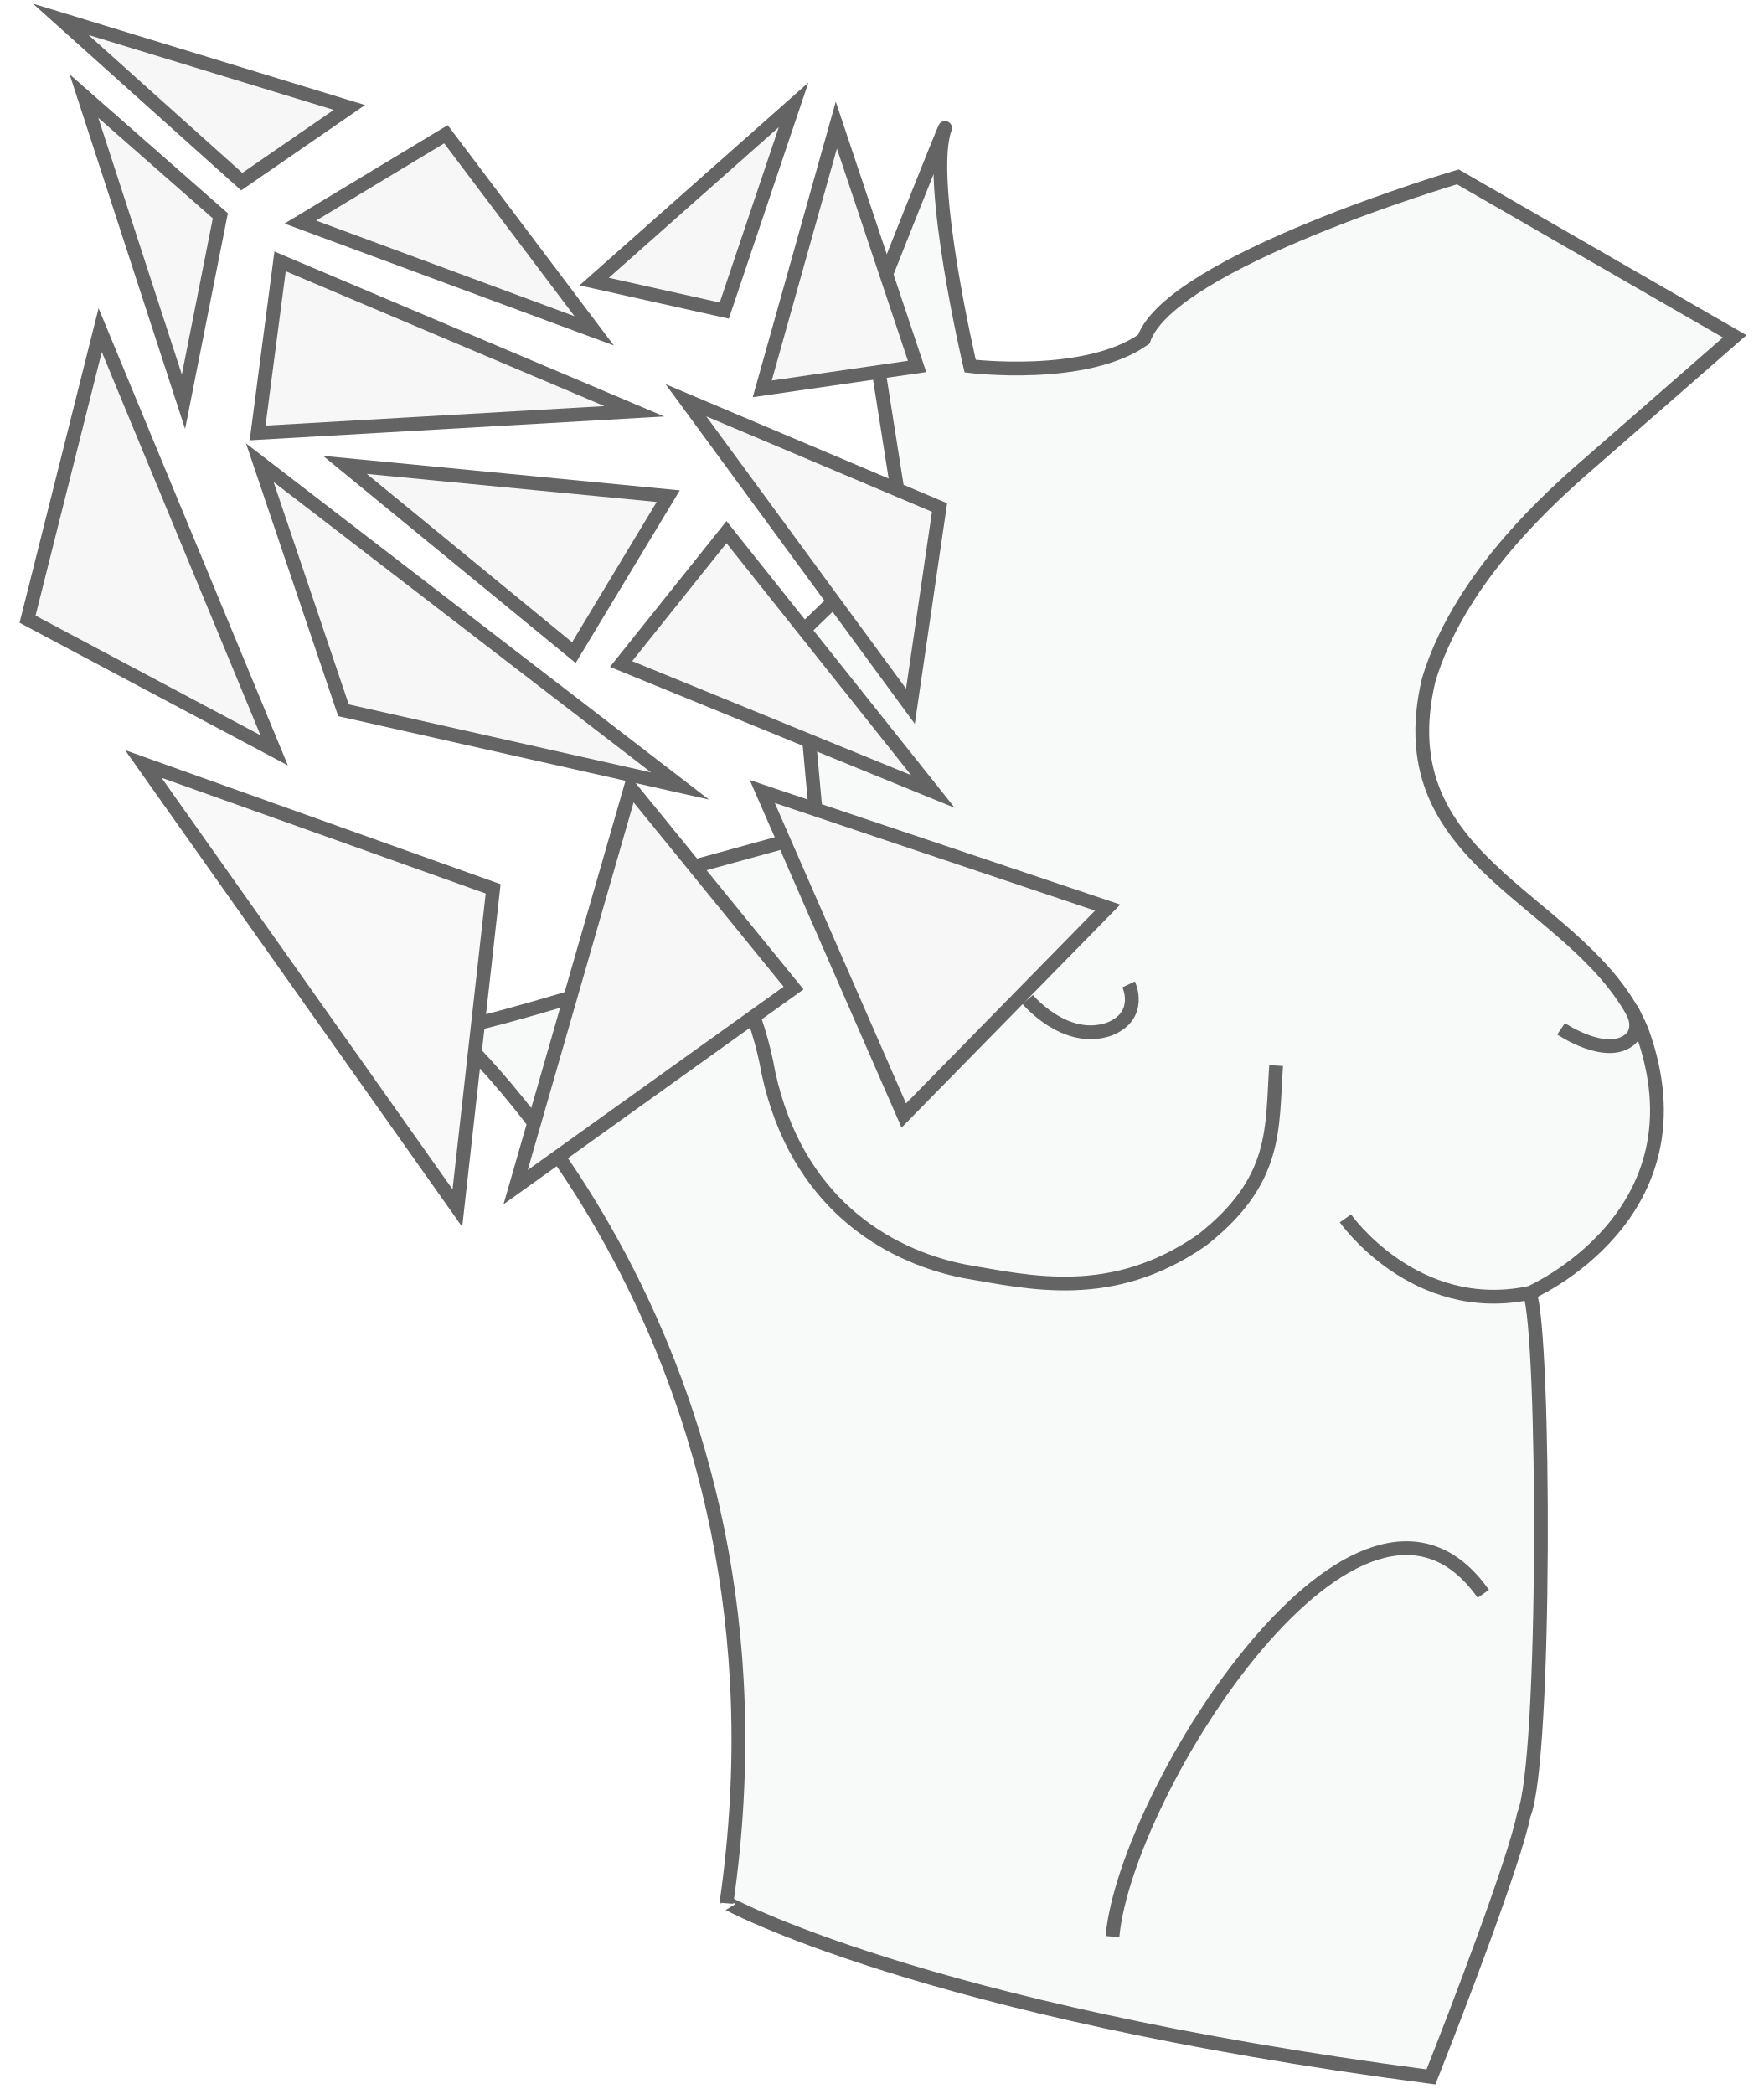
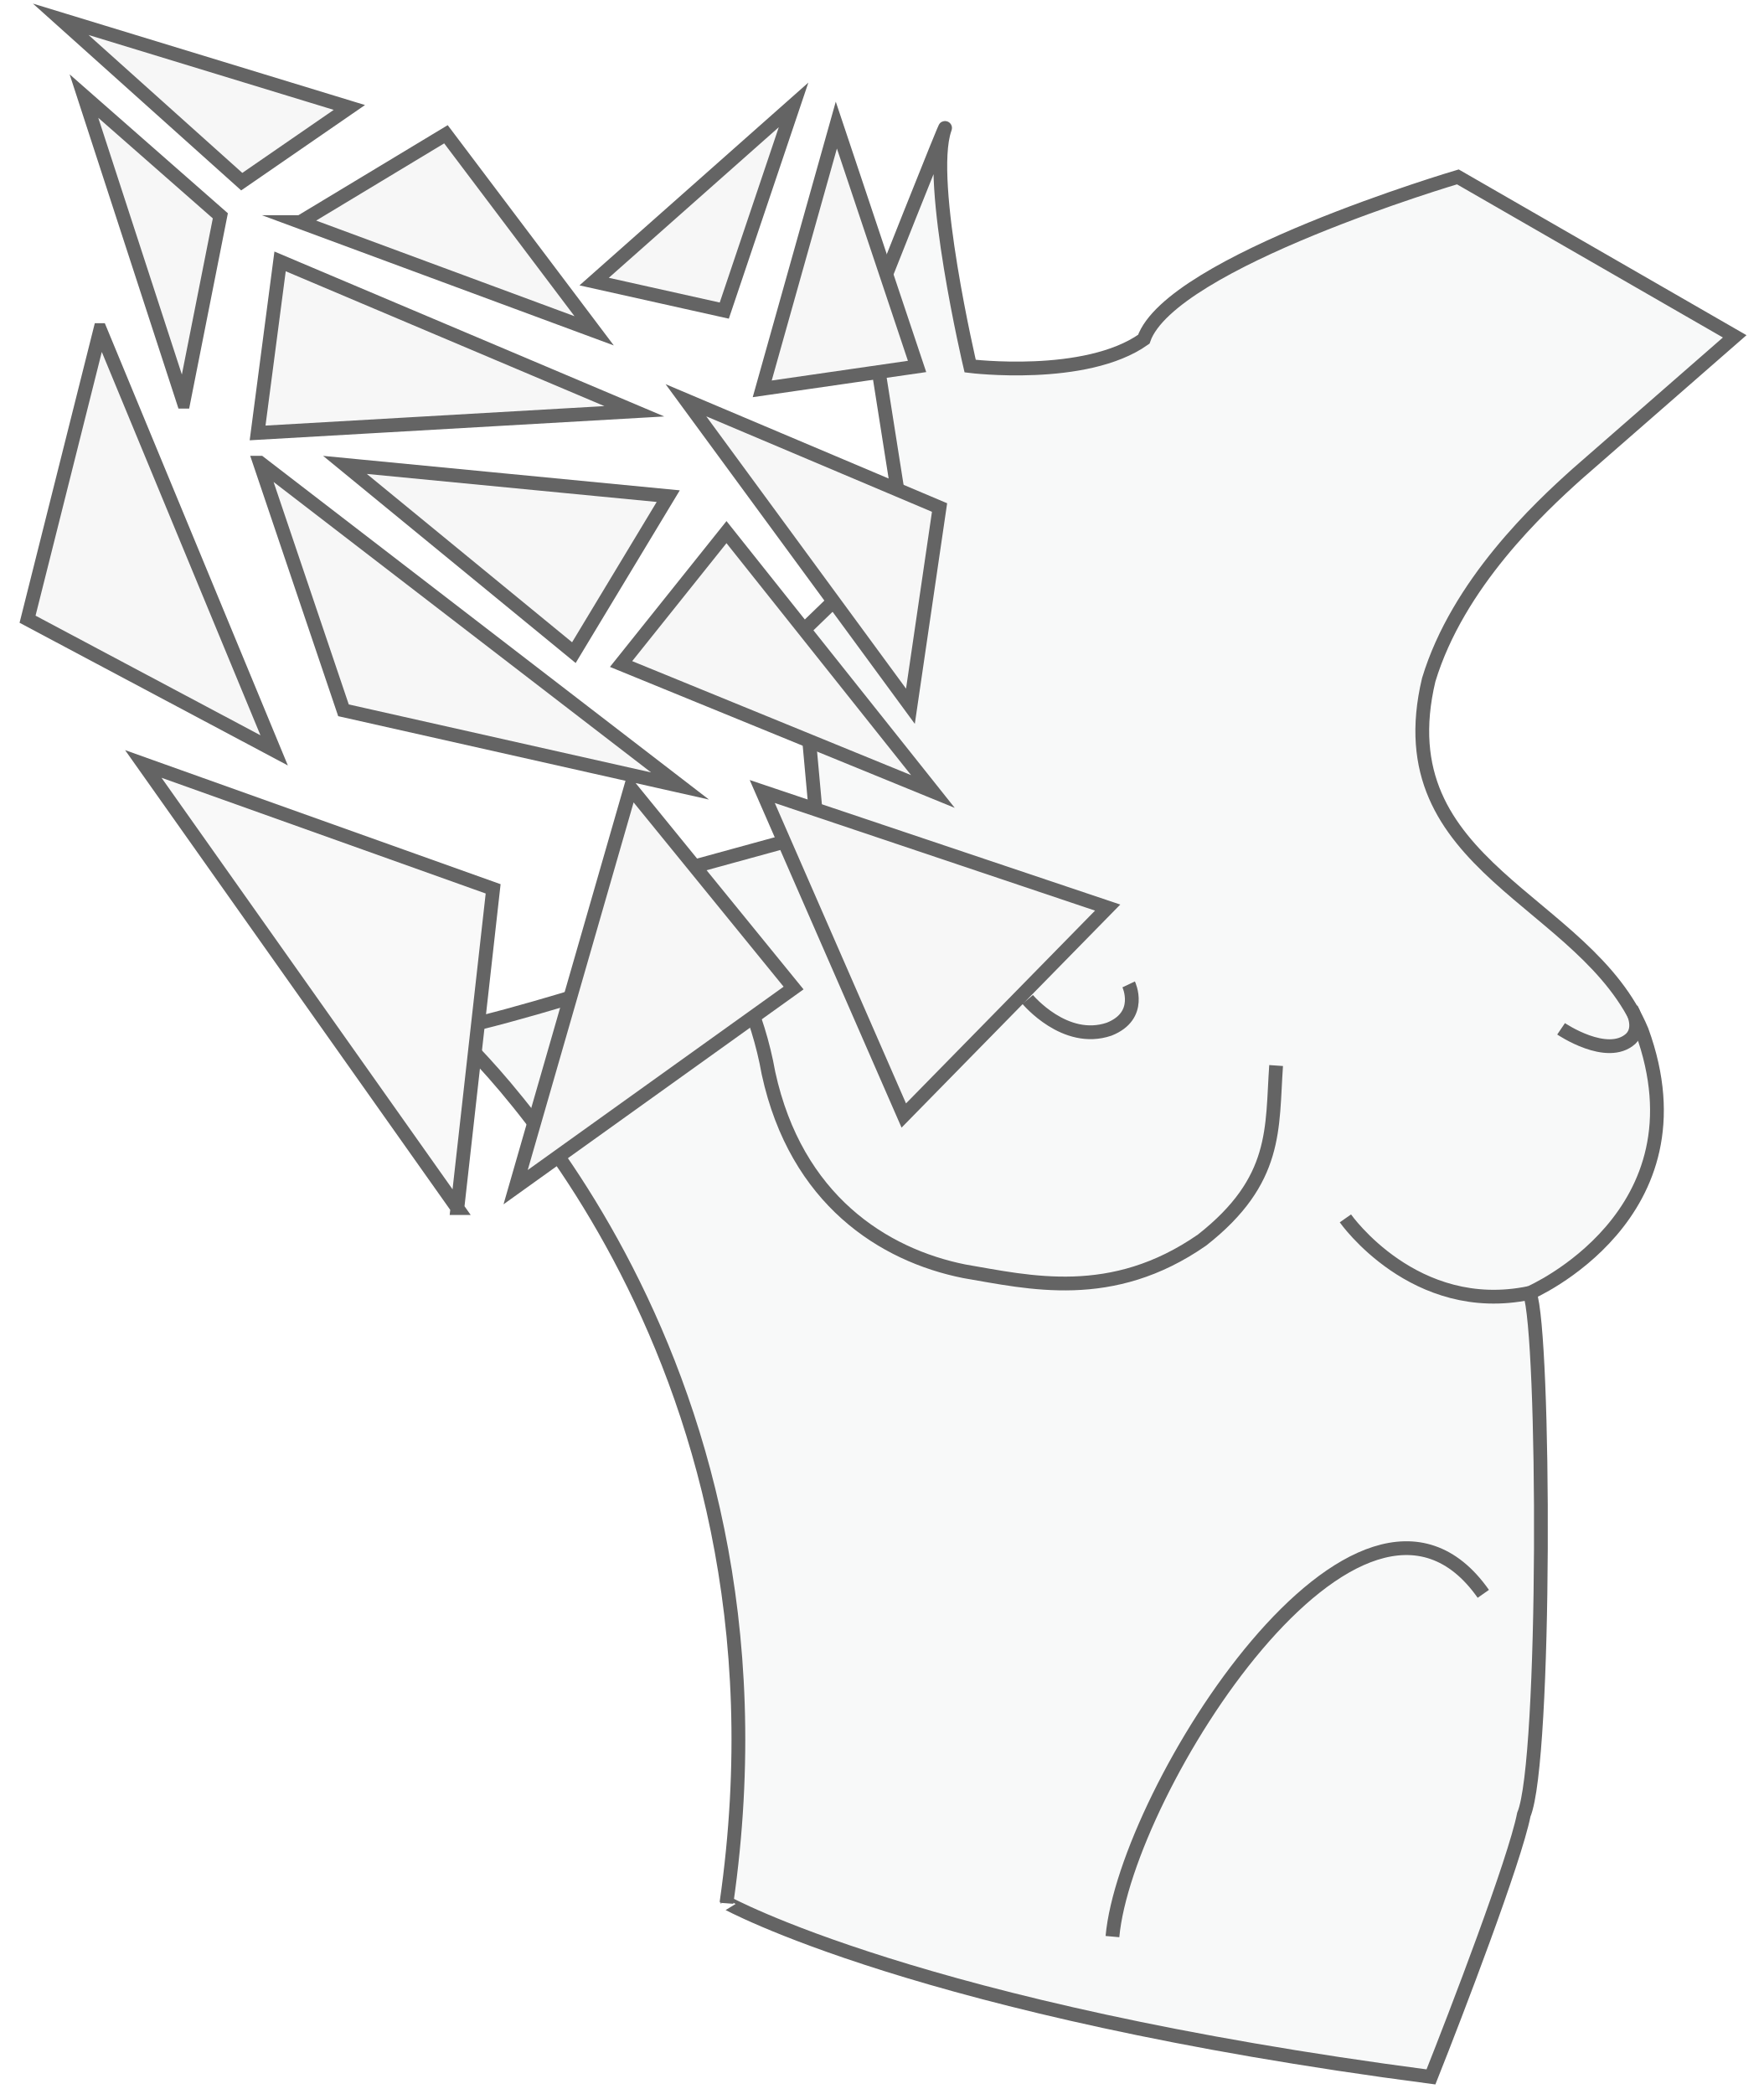
<svg xmlns="http://www.w3.org/2000/svg" width="64" height="76" viewBox="0 0 64 76" fill="none">
-   <path d="M51.935 75.38C52.858 73.06 54.972 67.54 55.306 65.86C56.122 63.914 56.069 48.394 55.52 46.927C55.52 46.927 62.036 44.114 59.587 37.407C57.581 32.593 50.222 31.527 51.854 24.673C52.911 21.18 55.881 18.42 57.233 17.207L62.959 12.207L52.911 6.42C52.911 6.42 42.489 9.5 41.512 12.313C39.398 13.807 35.211 13.287 35.211 13.287C35.211 13.287 33.632 6.58 34.287 4.687C34.528 3.98 31.571 11.447 31.571 11.447L32.816 19.34L29.016 23.02L29.672 30.22L24.28 31.7L22.527 35.633C22.527 35.633 18.915 36.82 16.373 37.367C16.373 37.367 29.297 48.727 26.367 69.06C26.367 69.047 33.311 72.94 51.935 75.38Z" fill="#F8F9F9" stroke="#646464" stroke-width="0.5" stroke-miterlimit="10" />
-   <path d="M48.831 44.22C48.831 44.22 51.333 47.794 55.507 46.927" stroke="#646464" stroke-width="0.5" stroke-miterlimit="10" />
-   <path d="M24.24 31.86C24.24 31.86 27.103 34.514 27.892 38.953C28.896 43.553 32.067 45.553 34.997 46.14C37.351 46.54 40.348 47.287 43.626 45.007C46.396 42.834 46.155 40.953 46.316 38.673" stroke="#646464" stroke-width="0.5" stroke-miterlimit="10" />
-   <path d="M53.835 57.847C49.379 51.514 40.857 64.994 40.375 70.287" stroke="#646464" stroke-width="0.5" stroke-miterlimit="10" />
-   <path d="M37.298 36.273C37.298 36.273 38.649 37.9 40.255 37.353C41.499 36.86 40.964 35.727 40.964 35.727" stroke="#646464" stroke-width="0.5" stroke-miterlimit="10" />
-   <path d="M56.658 37.34C56.658 37.34 58.33 38.474 59.186 37.7C59.614 37.287 59.213 36.62 59.213 36.62" stroke="#646464" stroke-width="0.5" stroke-miterlimit="10" />
-   <path d="M22.888 28.594L18.714 43.087L28.802 35.86L22.888 28.594Z" fill="#F7F7F7" stroke="#646464" stroke-width="0.5" stroke-miterlimit="10" />
-   <path d="M9.429 16.793L12.466 25.78L24.681 28.527L9.429 16.793Z" fill="#F7F7F7" stroke="#646464" stroke-width="0.5" stroke-miterlimit="10" />
-   <path d="M16.6 43.847L17.898 32.26L5.201 27.727L16.6 43.847Z" fill="#F9F9F9" stroke="#646464" stroke-width="0.5" stroke-miterlimit="10" />
-   <path d="M32.802 40.487L40.201 32.94L27.665 28.727L32.802 40.487Z" fill="#F7F7F7" stroke="#646464" stroke-width="0.5" stroke-miterlimit="10" />
-   <path d="M10.165 9.487L9.349 15.713L23.022 14.927L10.165 9.487Z" fill="#F7F7F7" stroke="#646464" stroke-width="0.5" stroke-miterlimit="10" />
-   <path d="M26.367 19.313L22.541 24.1L33.859 28.727L26.367 19.313Z" fill="#F7F7F7" stroke="#646464" stroke-width="0.5" stroke-miterlimit="10" />
-   <path d="M12.52 16.873L20.828 23.687L24.253 18.007L12.52 16.873Z" fill="#F7F7F7" stroke="#646464" stroke-width="0.5" stroke-miterlimit="10" />
-   <path d="M3.636 11.98L1 22.474L9.951 27.233L3.636 11.98Z" fill="#F7F7F7" stroke="#646464" stroke-width="0.5" stroke-miterlimit="10" />
-   <path d="M6.659 14.58L7.997 7.833L3.047 3.487L6.659 14.58Z" fill="#F7F7F7" stroke="#646464" stroke-width="0.5" stroke-miterlimit="10" />
-   <path d="M30.354 4.54L27.665 14.113L33.284 13.3L30.354 4.54Z" fill="#F7F7F7" stroke="#646464" stroke-width="0.5" stroke-miterlimit="10" />
-   <path d="M33.043 25.633L34.1 18.42L24.895 14.527L33.043 25.633Z" fill="#F7F7F7" stroke="#646464" stroke-width="0.5" stroke-miterlimit="10" />
-   <path d="M12.68 3.9L2.204 0.7L8.773 6.593L12.68 3.9Z" fill="#F7F7F7" stroke="#646464" stroke-width="0.5" stroke-miterlimit="10" />
-   <path d="M21.564 10.22L26.287 11.273L28.802 3.807L21.564 10.22Z" fill="#F7F7F7" stroke="#646464" stroke-width="0.5" stroke-miterlimit="10" />
-   <path d="M10.9 8.06L21.564 12.007L16.185 4.873L10.9 8.06Z" fill="#F7F7F7" stroke="#646464" stroke-width="0.5" stroke-miterlimit="10" />
+   <path d="M51.935 75.38c.923-2.32 3.037-7.84 3.371-9.52.816-1.946.763-17.466.214-18.933 0 0 6.516-2.813 4.067-9.52-2.006-4.813-9.365-5.88-7.733-12.734 1.057-3.493 4.027-6.253 5.379-7.466l5.726-5L52.911 6.42S42.49 9.5 41.512 12.313c-2.114 1.494-6.301.974-6.301.974s-1.58-6.707-.924-8.6c.241-.707-2.716 6.76-2.716 6.76l1.245 7.893-3.8 3.68.656 7.2-5.392 1.48-1.753 3.933s-3.612 1.187-6.154 1.734c0 0 12.924 11.36 9.994 31.693 0-.013 6.944 3.88 25.568 6.32z" fill="#F8F9F9" stroke="#646464" stroke-width=".5" stroke-miterlimit="10" />
+   <path d="M48.83 44.22s2.503 3.574 6.677 2.707M24.24 31.86s2.863 2.654 3.652 7.093c1.004 4.6 4.175 6.6 7.105 7.187 2.354.4 5.351 1.147 8.63-1.133 2.769-2.173 2.528-4.053 2.688-6.334m7.52 19.174c-4.456-6.333-12.978 7.147-13.46 12.44" stroke="#646464" stroke-width=".5" stroke-miterlimit="10" />
+   <path d="M37.298 36.273s1.351 1.627 2.957 1.08c1.244-.493.709-1.626.709-1.626m15.694 1.613s1.672 1.134 2.528.36c.428-.413.027-1.08.027-1.08" stroke="#646464" stroke-width=".5" stroke-miterlimit="10" />
+   <path d="M22.888 28.594l-4.174 14.493 10.088-7.227-5.914-7.266zM9.429 16.793l3.037 8.987 12.215 2.747L9.43 16.793z" fill="#F7F7F7" stroke="#646464" stroke-width=".5" stroke-miterlimit="10" />
+   <path d="M16.6 43.847l1.298-11.587-12.697-4.533 11.4 16.12z" fill="#F9F9F9" stroke="#646464" stroke-width=".5" stroke-miterlimit="10" />
+   <path d="M32.802 40.487l7.399-7.547-12.536-4.213 5.137 11.76zm-22.637-31l-.816 6.226 13.673-.786-12.857-5.44zm16.202 9.826L22.541 24.1l11.318 4.627-7.492-9.414zm-13.847-2.44l8.308 6.814 3.425-5.68-11.733-1.134zM3.636 11.98L1 22.474l8.95 4.76L3.637 11.98zm3.024 2.6l1.337-6.747-4.95-4.346L6.659 14.58zM30.354 4.54l-2.69 9.573 5.62-.813-2.93-8.76zm2.689 21.093L34.1 18.42l-9.205-3.893 8.148 11.106zM12.68 3.9L2.204.7l6.57 5.893L12.68 3.9zm8.884 6.32l4.723 1.053 2.515-7.466-7.238 6.413zM10.9 8.06l10.664 3.947-5.379-7.134-5.284 3.187z" fill="#F7F7F7" stroke="#646464" stroke-width=".5" stroke-miterlimit="10" />
</svg>
